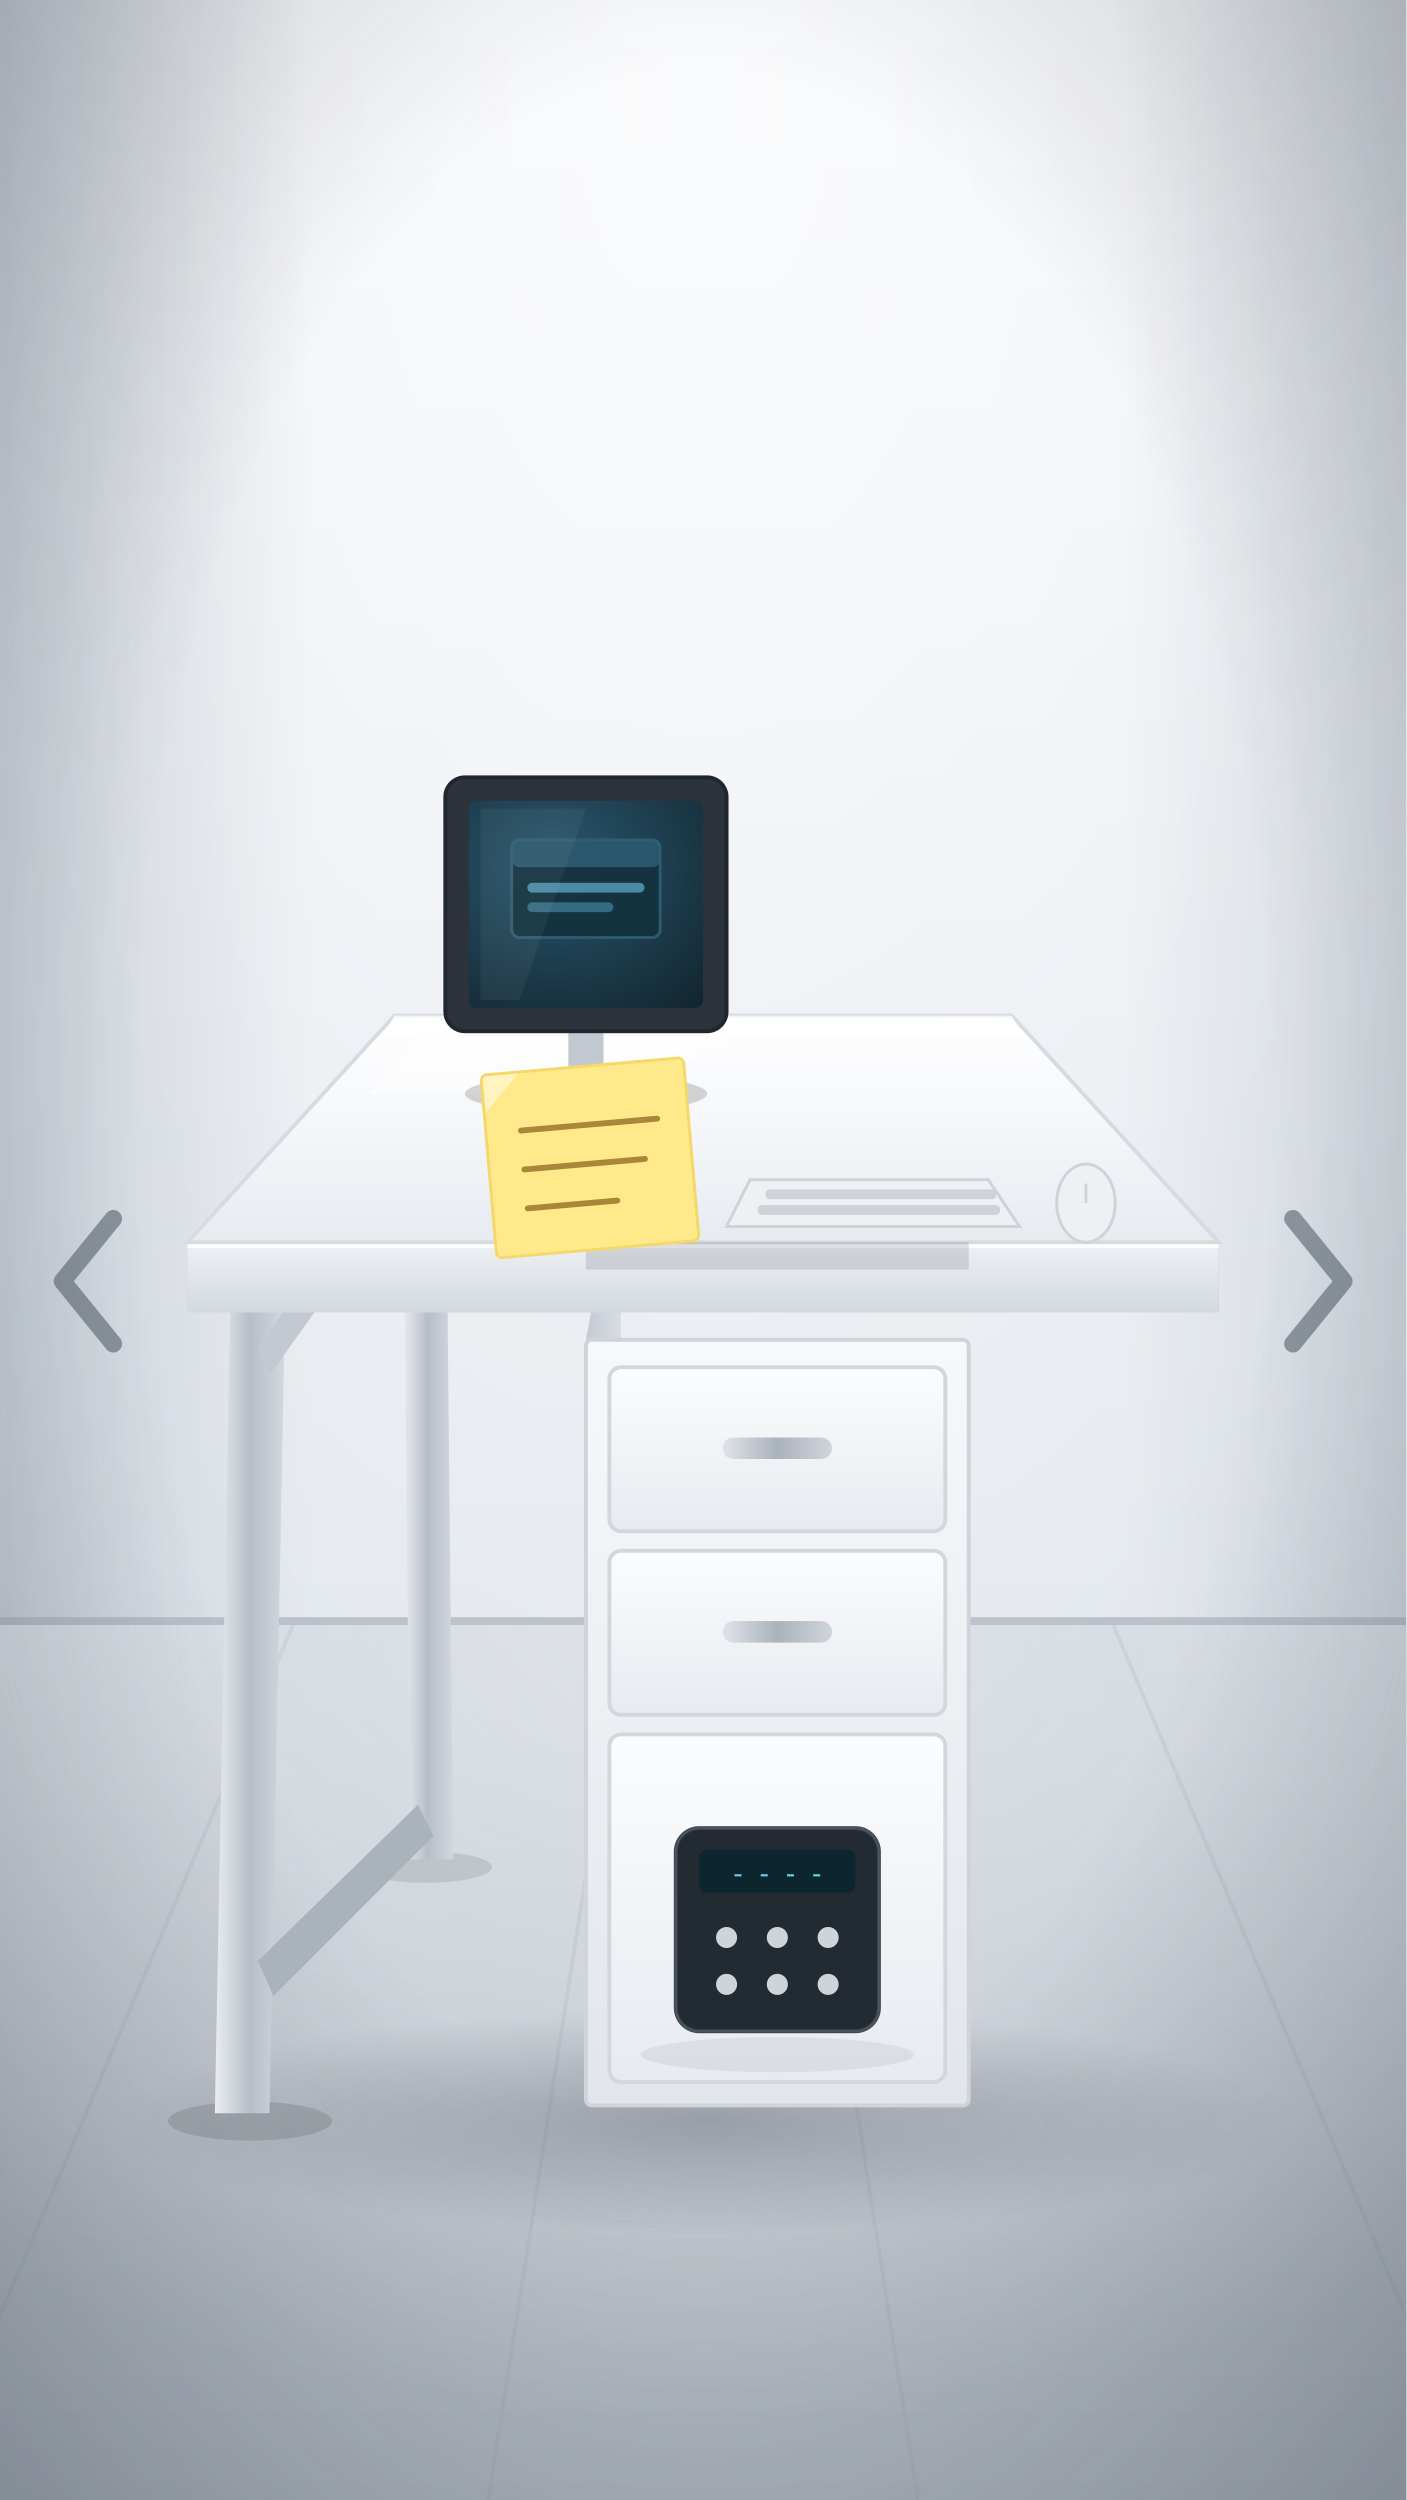
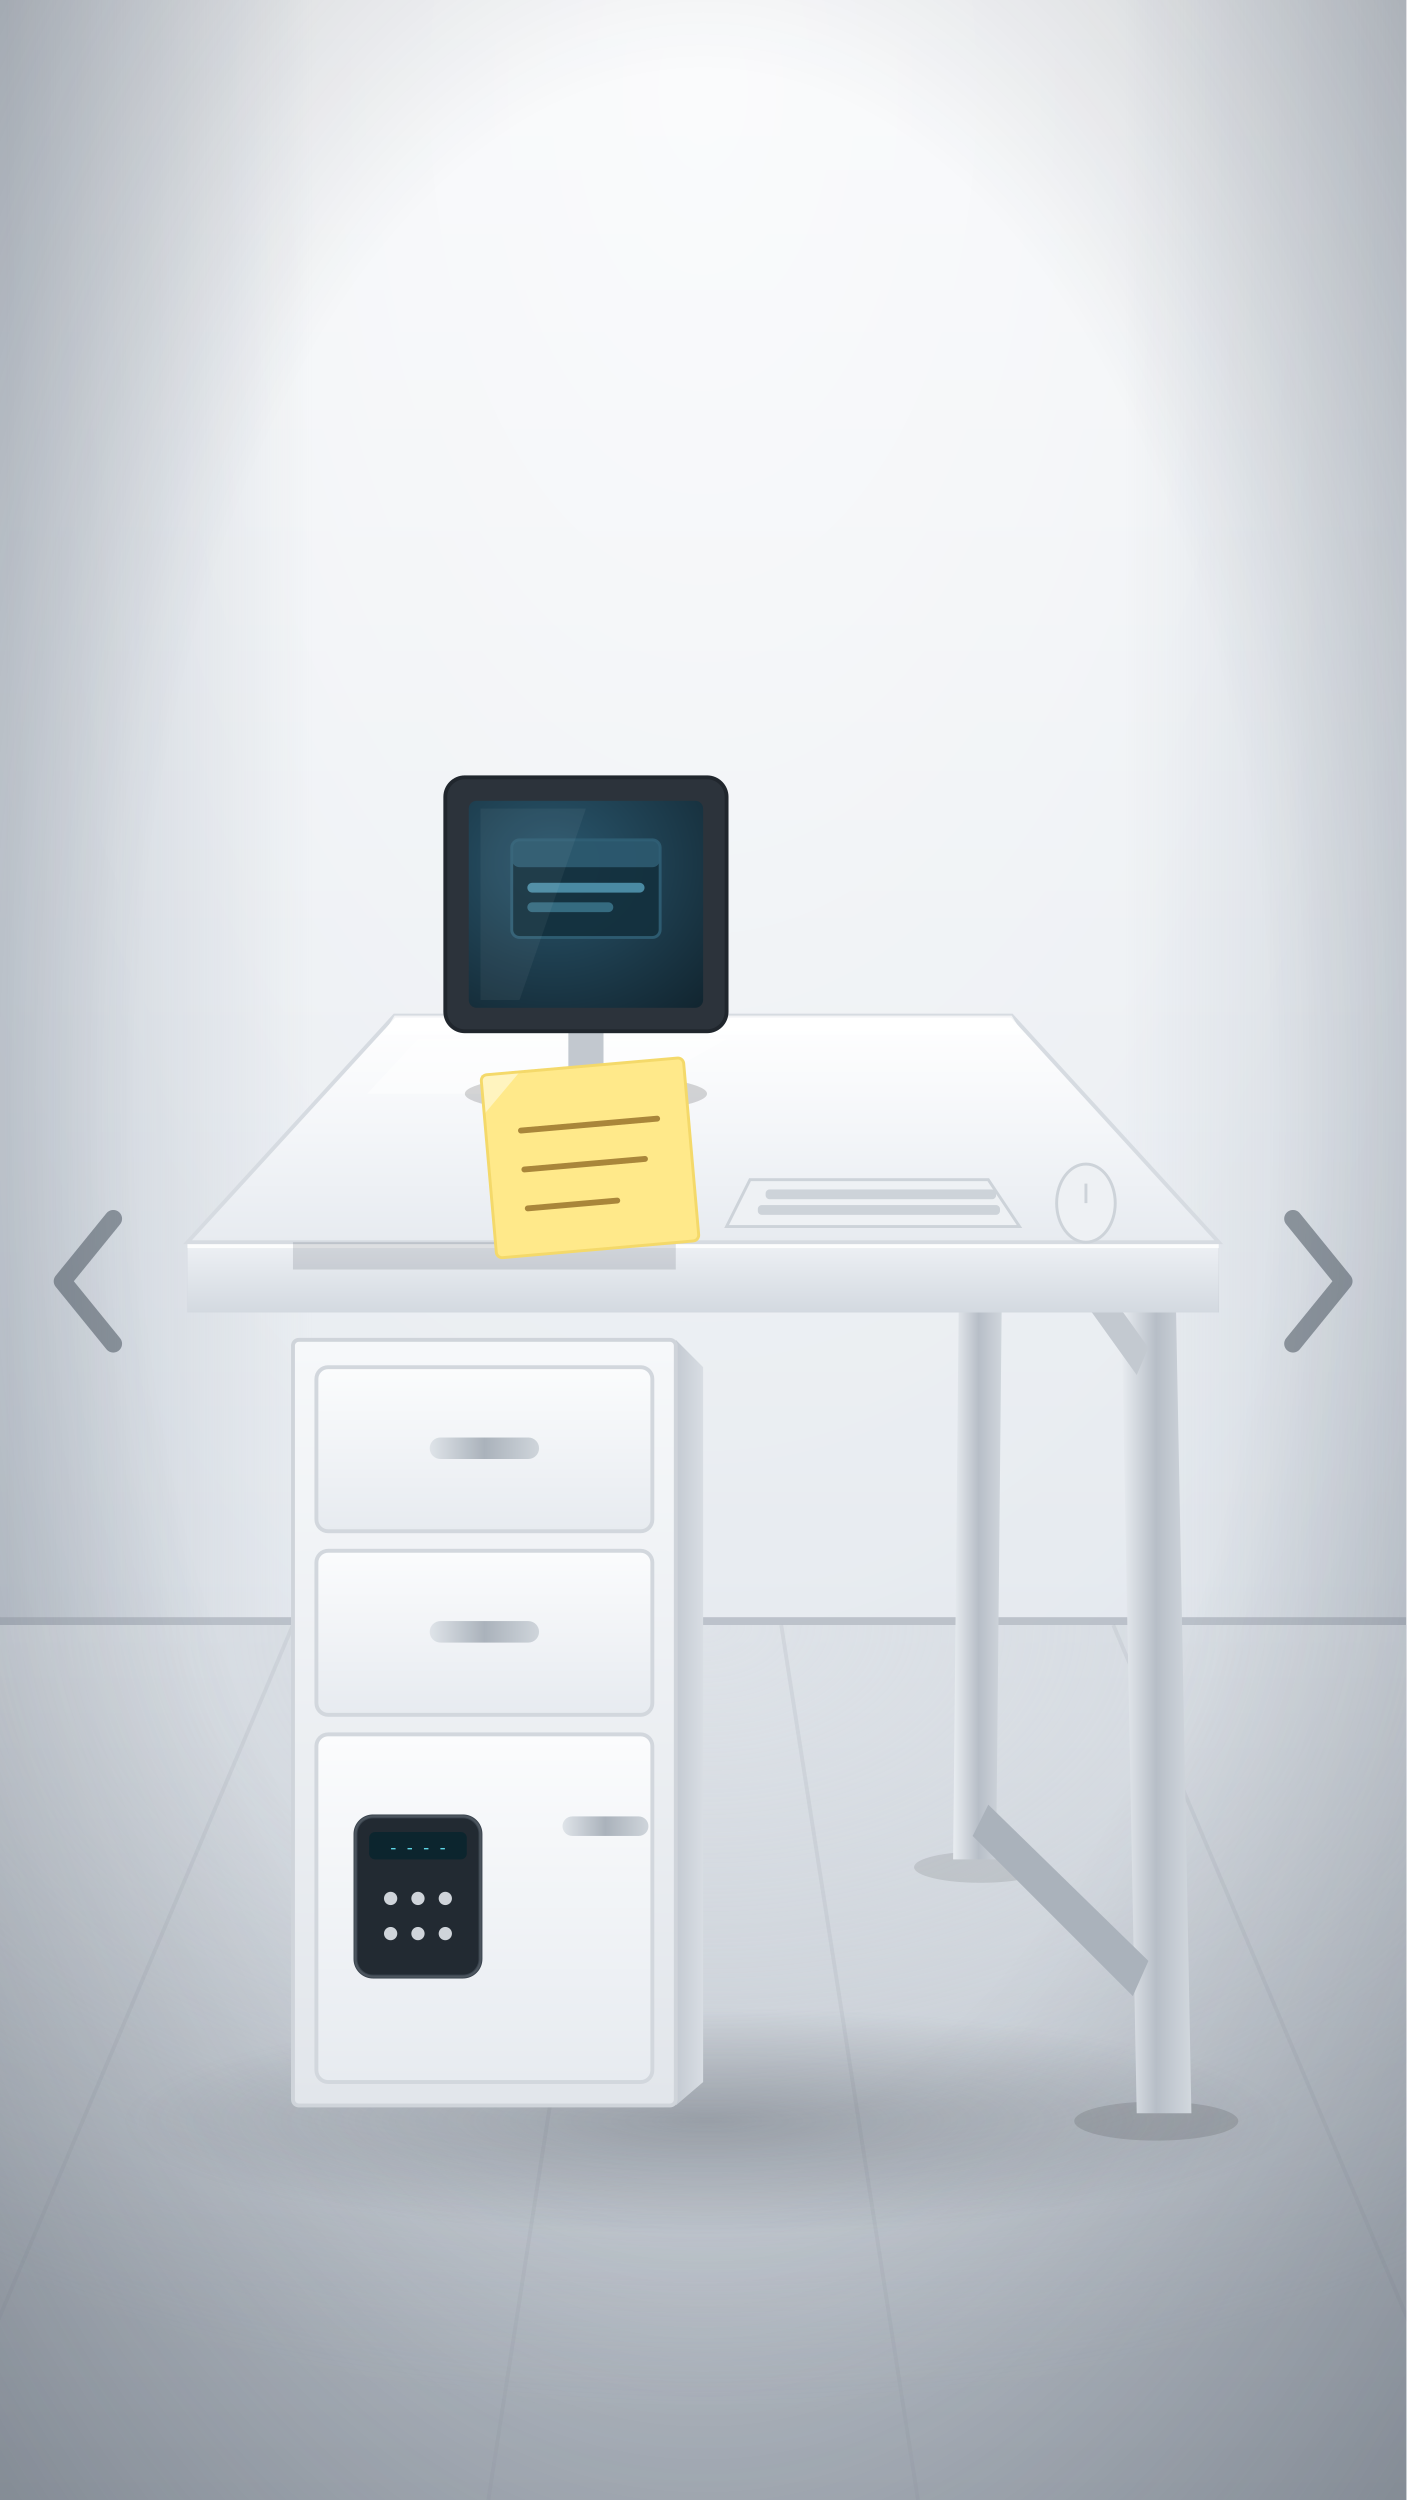
<svg xmlns="http://www.w3.org/2000/svg" viewBox="0 0 720 1280" preserveAspectRatio="xMidYMid slice">
  <defs>
    <linearGradient id="wallV" x1="0" y1="0" x2="0" y2="1">
      <stop offset="0" stop-color="#f2f4f7" />
      <stop offset="0.62" stop-color="#e2e7ed" />
      <stop offset="1" stop-color="#d3d9e1" />
    </linearGradient>
    <linearGradient id="cornerShade" x1="0" y1="0" x2="1" y2="0">
      <stop offset="0" stop-color="#aeb7c2" stop-opacity="0.55" />
      <stop offset="0.22" stop-color="#aeb7c2" stop-opacity="0" />
    </linearGradient>
    <linearGradient id="cornerShadeR" x1="1" y1="0" x2="0" y2="0">
      <stop offset="0" stop-color="#aeb7c2" stop-opacity="0.4" />
      <stop offset="0.2" stop-color="#aeb7c2" stop-opacity="0" />
    </linearGradient>
    <radialGradient id="topLight" cx="0.5" cy="0.04" r="0.85">
      <stop offset="0" stop-color="#ffffff" stop-opacity="0.65" />
      <stop offset="1" stop-color="#ffffff" stop-opacity="0" />
    </radialGradient>
    <radialGradient id="vignette" cx="0.5" cy="0.44" r="0.74">
      <stop offset="0.55" stop-color="#1b2430" stop-opacity="0" />
      <stop offset="1" stop-color="#1b2430" stop-opacity="0.30" />
    </radialGradient>
    <linearGradient id="floorV" x1="0" y1="0" x2="0" y2="1">
      <stop offset="0" stop-color="#cdd3da" />
      <stop offset="1" stop-color="#b3bac3" />
    </linearGradient>
    <radialGradient id="floorGlow" cx="0.5" cy="0.0" r="0.9">
      <stop offset="0" stop-color="#e6eaef" stop-opacity="0.7" />
      <stop offset="1" stop-color="#e6eaef" stop-opacity="0" />
    </radialGradient>
    <radialGradient id="contact" cx="0.5" cy="0.5" r="0.5">
      <stop offset="0" stop-color="#3b424c" stop-opacity="0.34" />
      <stop offset="1" stop-color="#3b424c" stop-opacity="0" />
    </radialGradient>
    <radialGradient id="ao" cx="0.5" cy="0.5" r="0.5">
      <stop offset="0" stop-color="#000000" stop-opacity="0.22" />
      <stop offset="1" stop-color="#000000" stop-opacity="0" />
    </radialGradient>
    <linearGradient id="deskTop" x1="0" y1="0" x2="0" y2="1">
      <stop offset="0" stop-color="#ffffff" />
      <stop offset="0.5" stop-color="#f4f6f9" />
      <stop offset="1" stop-color="#e7ebf0" />
    </linearGradient>
    <linearGradient id="deskEdge" x1="0" y1="0" x2="0" y2="1">
      <stop offset="0" stop-color="#eef1f5" />
      <stop offset="1" stop-color="#d3d9e0" />
    </linearGradient>
    <linearGradient id="deskSideL" x1="0" y1="0" x2="1" y2="0">
      <stop offset="0" stop-color="#cfd5dd" />
      <stop offset="1" stop-color="#e3e7ec" />
    </linearGradient>
    <linearGradient id="deskSideR" x1="0" y1="0" x2="1" y2="0">
      <stop offset="0" stop-color="#d8dde3" />
      <stop offset="1" stop-color="#bcc3cc" />
    </linearGradient>
    <linearGradient id="ped" x1="0" y1="0" x2="0" y2="1">
      <stop offset="0" stop-color="#f6f8fa" />
      <stop offset="1" stop-color="#e2e6eb" />
    </linearGradient>
    <linearGradient id="pedSide" x1="0" y1="0" x2="1" y2="0">
      <stop offset="0" stop-color="#c4cad2" />
      <stop offset="1" stop-color="#d8dde3" />
    </linearGradient>
    <linearGradient id="drawerFace" x1="0" y1="0" x2="0" y2="1">
      <stop offset="0" stop-color="#fbfcfd" />
      <stop offset="1" stop-color="#e7ebf0" />
    </linearGradient>
    <linearGradient id="metal" x1="0" y1="0" x2="1" y2="0">
      <stop offset="0" stop-color="#dfe4e9" />
      <stop offset="0.5" stop-color="#aab2bb" />
      <stop offset="1" stop-color="#cfd5db" />
    </linearGradient>
    <linearGradient id="legMetal" x1="0" y1="0" x2="1" y2="0">
      <stop offset="0" stop-color="#e9edf1" />
      <stop offset="0.5" stop-color="#b7bec7" />
      <stop offset="1" stop-color="#d2d8de" />
    </linearGradient>
    <radialGradient id="screen" cx="0.36" cy="0.3" r="1.0">
      <stop offset="0" stop-color="#2a576e" />
      <stop offset="1" stop-color="#10222c" />
    </radialGradient>
  </defs>
  <rect width="720" height="1280" fill="url(#wallV)" />
  <rect width="720" height="1280" fill="url(#topLight)" />
  <rect width="720" height="1280" fill="url(#cornerShade)" />
  <rect width="720" height="1280" fill="url(#cornerShadeR)" />
  <rect x="0" y="828" width="720" height="6" fill="#aab1ba" opacity="0.7" />
  <polygon points="0,832 720,832 720,1280 0,1280" fill="url(#floorV)" />
  <polygon points="0,832 720,832 720,1280 0,1280" fill="url(#floorGlow)" />
  <g stroke="#9aa2ac" stroke-width="2" opacity="0.18">
    <line x1="150" y1="832" x2="-40" y2="1280" />
    <line x1="320" y1="832" x2="250" y2="1280" />
    <line x1="400" y1="832" x2="470" y2="1280" />
    <line x1="570" y1="832" x2="760" y2="1280" />
  </g>
  <rect width="720" height="1280" fill="url(#vignette)" />
  <ellipse cx="362" cy="1086" rx="300" ry="58" fill="url(#contact)" />
  <g>
    <g stroke="#48535f" stroke-width="9" stroke-linecap="round" stroke-linejoin="round" fill="none" opacity="0.55">
      <polyline points="58,624 32,656 58,688" />
      <polyline points="662,624 688,656 662,688" />
    </g>
  </g>
-   <ellipse cx="128" cy="1086" rx="42" ry="10" fill="#000" opacity="0.12" />
-   <ellipse cx="218" cy="956" rx="34" ry="8" fill="#000" opacity="0.10" />
-   <polygon points="118,664 146,664 138,1082 110,1082" fill="url(#legMetal)" />
-   <polygon points="206,556 228,556 232,952 210,952" fill="url(#legMetal)" />
-   <polygon points="132,1004 214,924 222,940 140,1022" fill="#aab2bb" />
-   <polygon points="132,690 208,584 214,598 138,704" fill="#c3c9d0" />
-   <polygon points="300,686 318,588 318,968 300,1078" fill="url(#pedSide)" />
-   <rect x="300" y="686" width="196" height="392" rx="3" fill="url(#ped)" stroke="#cfd4da" stroke-width="2" />
-   <rect x="312" y="700" width="172" height="84" rx="6" fill="url(#drawerFace)" stroke="#d2d7dd" stroke-width="2" />
-   <rect x="370" y="736" width="56" height="11" rx="5.5" fill="url(#metal)" />
-   <rect x="312" y="794" width="172" height="84" rx="6" fill="url(#drawerFace)" stroke="#d2d7dd" stroke-width="2" />
-   <rect x="370" y="830" width="56" height="11" rx="5.5" fill="url(#metal)" />
-   <rect x="312" y="888" width="172" height="178" rx="6" fill="url(#drawerFace)" stroke="#d2d7dd" stroke-width="2" />
-   <ellipse cx="398" cy="1052" rx="70" ry="9" fill="#000" opacity="0.06" />
-   <rect x="346" y="936" width="104" height="104" rx="12" fill="#222a32" stroke="#39434d" stroke-width="2" />
-   <rect x="346" y="936" width="104" height="104" rx="12" fill="none" stroke="#ffffff" stroke-width="1" opacity="0.10" />
-   <rect x="358" y="947" width="80" height="22" rx="4" fill="#0c252e" />
-   <text x="398" y="964" font-family="Chakra Petch, monospace" font-size="14" fill="#5fd6e6" text-anchor="middle" letter-spacing="5">----</text>
+   <ellipse cx="592" cy="1086" rx="42" ry="10" fill="#000" opacity="0.12" />
+   <ellipse cx="502" cy="956" rx="34" ry="8" fill="#000" opacity="0.10" />
+   <polygon points="602,664 574,664 582,1082 610,1082" fill="url(#legMetal)" />
+   <polygon points="514,556 492,556 488,952 510,952" fill="url(#legMetal)" />
+   <polygon points="588,1004 506,924 498,940 580,1022" fill="#aab2bb" />
+   <polygon points="588,690 512,584 506,598 582,704" fill="#c3c9d0" />
+   <polygon points="346,686 360,700 360,1066 346,1078" fill="url(#pedSide)" />
+   <rect x="150" y="686" width="196" height="392" rx="3" fill="url(#ped)" stroke="#cfd4da" stroke-width="2" />
+   <rect x="162" y="700" width="172" height="84" rx="6" fill="url(#drawerFace)" stroke="#d2d7dd" stroke-width="2" />
+   <rect x="220" y="736" width="56" height="11" rx="5.5" fill="url(#metal)" />
+   <rect x="162" y="794" width="172" height="84" rx="6" fill="url(#drawerFace)" stroke="#d2d7dd" stroke-width="2" />
+   <rect x="220" y="830" width="56" height="11" rx="5.5" fill="url(#metal)" />
+   <rect x="162" y="888" width="172" height="178" rx="6" fill="url(#drawerFace)" stroke="#d2d7dd" stroke-width="2" />
+   <rect x="288" y="930" width="44" height="10" rx="5" fill="url(#metal)" />
+   <rect x="182" y="930" width="64" height="82" rx="9" fill="#222a32" stroke="#39434d" stroke-width="2" />
+   <rect x="182" y="930" width="64" height="82" rx="9" fill="none" stroke="#ffffff" stroke-width="1" opacity="0.10" />
+   <rect x="189" y="938" width="50" height="14" rx="3" fill="#0c252e" />
+   <text x="214" y="949" font-family="Chakra Petch, monospace" font-size="9" fill="#5fd6e6" text-anchor="middle" letter-spacing="3">----</text>
  <g fill="#cfd4da">
-     <circle cx="372" cy="992" r="5.4" />
-     <circle cx="398" cy="992" r="5.4" />
-     <circle cx="424" cy="992" r="5.4" />
-     <circle cx="372" cy="1016" r="5.4" />
-     <circle cx="398" cy="1016" r="5.4" />
-     <circle cx="424" cy="1016" r="5.4" />
+     <circle cx="200" cy="972" r="3.4" />
+     <circle cx="214" cy="972" r="3.4" />
+     <circle cx="228" cy="972" r="3.4" />
+     <circle cx="200" cy="990" r="3.4" />
+     <circle cx="214" cy="990" r="3.4" />
+     <circle cx="228" cy="990" r="3.4" />
  </g>
  <polygon points="96,636 202,520 202,556 96,672" fill="url(#deskSideL)" />
  <polygon points="624,636 518,520 518,556 624,672" fill="url(#deskSideR)" />
  <rect x="96" y="636" width="528" height="36" fill="url(#deskEdge)" />
  <rect x="96" y="636" width="528" height="3" fill="#ffffff" opacity="0.85" />
  <polygon points="202,520 518,520 624,636 96,636" fill="url(#deskTop)" stroke="#d6dbe1" stroke-width="2" />
  <polygon points="214,532 372,532 322,560 188,560" fill="#ffffff" opacity="0.45" />
  <polygon points="202,520 518,520 524,530 196,530" fill="#ffffff" opacity="0.7" />
-   <rect x="300" y="636" width="196" height="14" fill="#3b424c" opacity="0.16" />
+   <rect x="150" y="636" width="196" height="14" fill="#3b424c" opacity="0.16" />
  <ellipse cx="300" cy="560" rx="62" ry="10" fill="#000" opacity="0.16" />
  <rect x="291" y="520" width="18" height="42" rx="3" fill="#c2c8cf" />
  <rect x="282" y="556" width="36" height="10" rx="4" fill="#aeb5bd" />
  <rect x="228" y="398" width="144" height="130" rx="10" fill="#2c333b" stroke="#20262d" stroke-width="2" />
  <rect x="240" y="410" width="120" height="106" rx="4" fill="url(#screen)" />
  <rect x="262" y="430" width="76" height="50" rx="4" fill="#13303d" stroke="#2f5e74" stroke-width="1.5" opacity="0.9" />
  <rect x="262" y="430" width="76" height="14" rx="4" fill="#2f5e74" opacity="0.85" />
  <rect x="270" y="452" width="60" height="5" rx="2.5" fill="#4a8aa3" />
  <rect x="270" y="462" width="44" height="5" rx="2.5" fill="#356b80" />
  <polygon points="246,414 300,414 266,512 246,512" fill="#ffffff" opacity="0.05" />
  <polygon points="384,604 506,604 522,628 372,628" fill="#eef1f4" stroke="#cdd3d9" stroke-width="1.5" />
  <g fill="#cdd3d9">
    <rect x="392" y="609" width="118" height="5" rx="2" />
    <rect x="388" y="617" width="124" height="5" rx="2" />
  </g>
  <ellipse cx="556" cy="616" rx="15" ry="20" fill="#eef1f4" stroke="#cdd3d9" stroke-width="1.5" />
  <line x1="556" y1="606" x2="556" y2="616" stroke="#cdd3d9" stroke-width="1.5" />
  <g transform="rotate(-5 300 592)">
    <rect x="250" y="546" width="104" height="94" rx="3" fill="#ffe98a" />
    <polygon points="250,546 270,546 250,566" fill="#fff4bf" />
    <rect x="250" y="546" width="104" height="94" rx="3" fill="none" stroke="#f4d96a" stroke-width="1.5" />
    <line x1="268" y1="576" x2="338" y2="576" stroke="#a9863a" stroke-width="3" stroke-linecap="round" />
    <line x1="268" y1="596" x2="330" y2="596" stroke="#a9863a" stroke-width="3" stroke-linecap="round" />
    <line x1="268" y1="616" x2="314" y2="616" stroke="#a9863a" stroke-width="3" stroke-linecap="round" />
  </g>
</svg>
